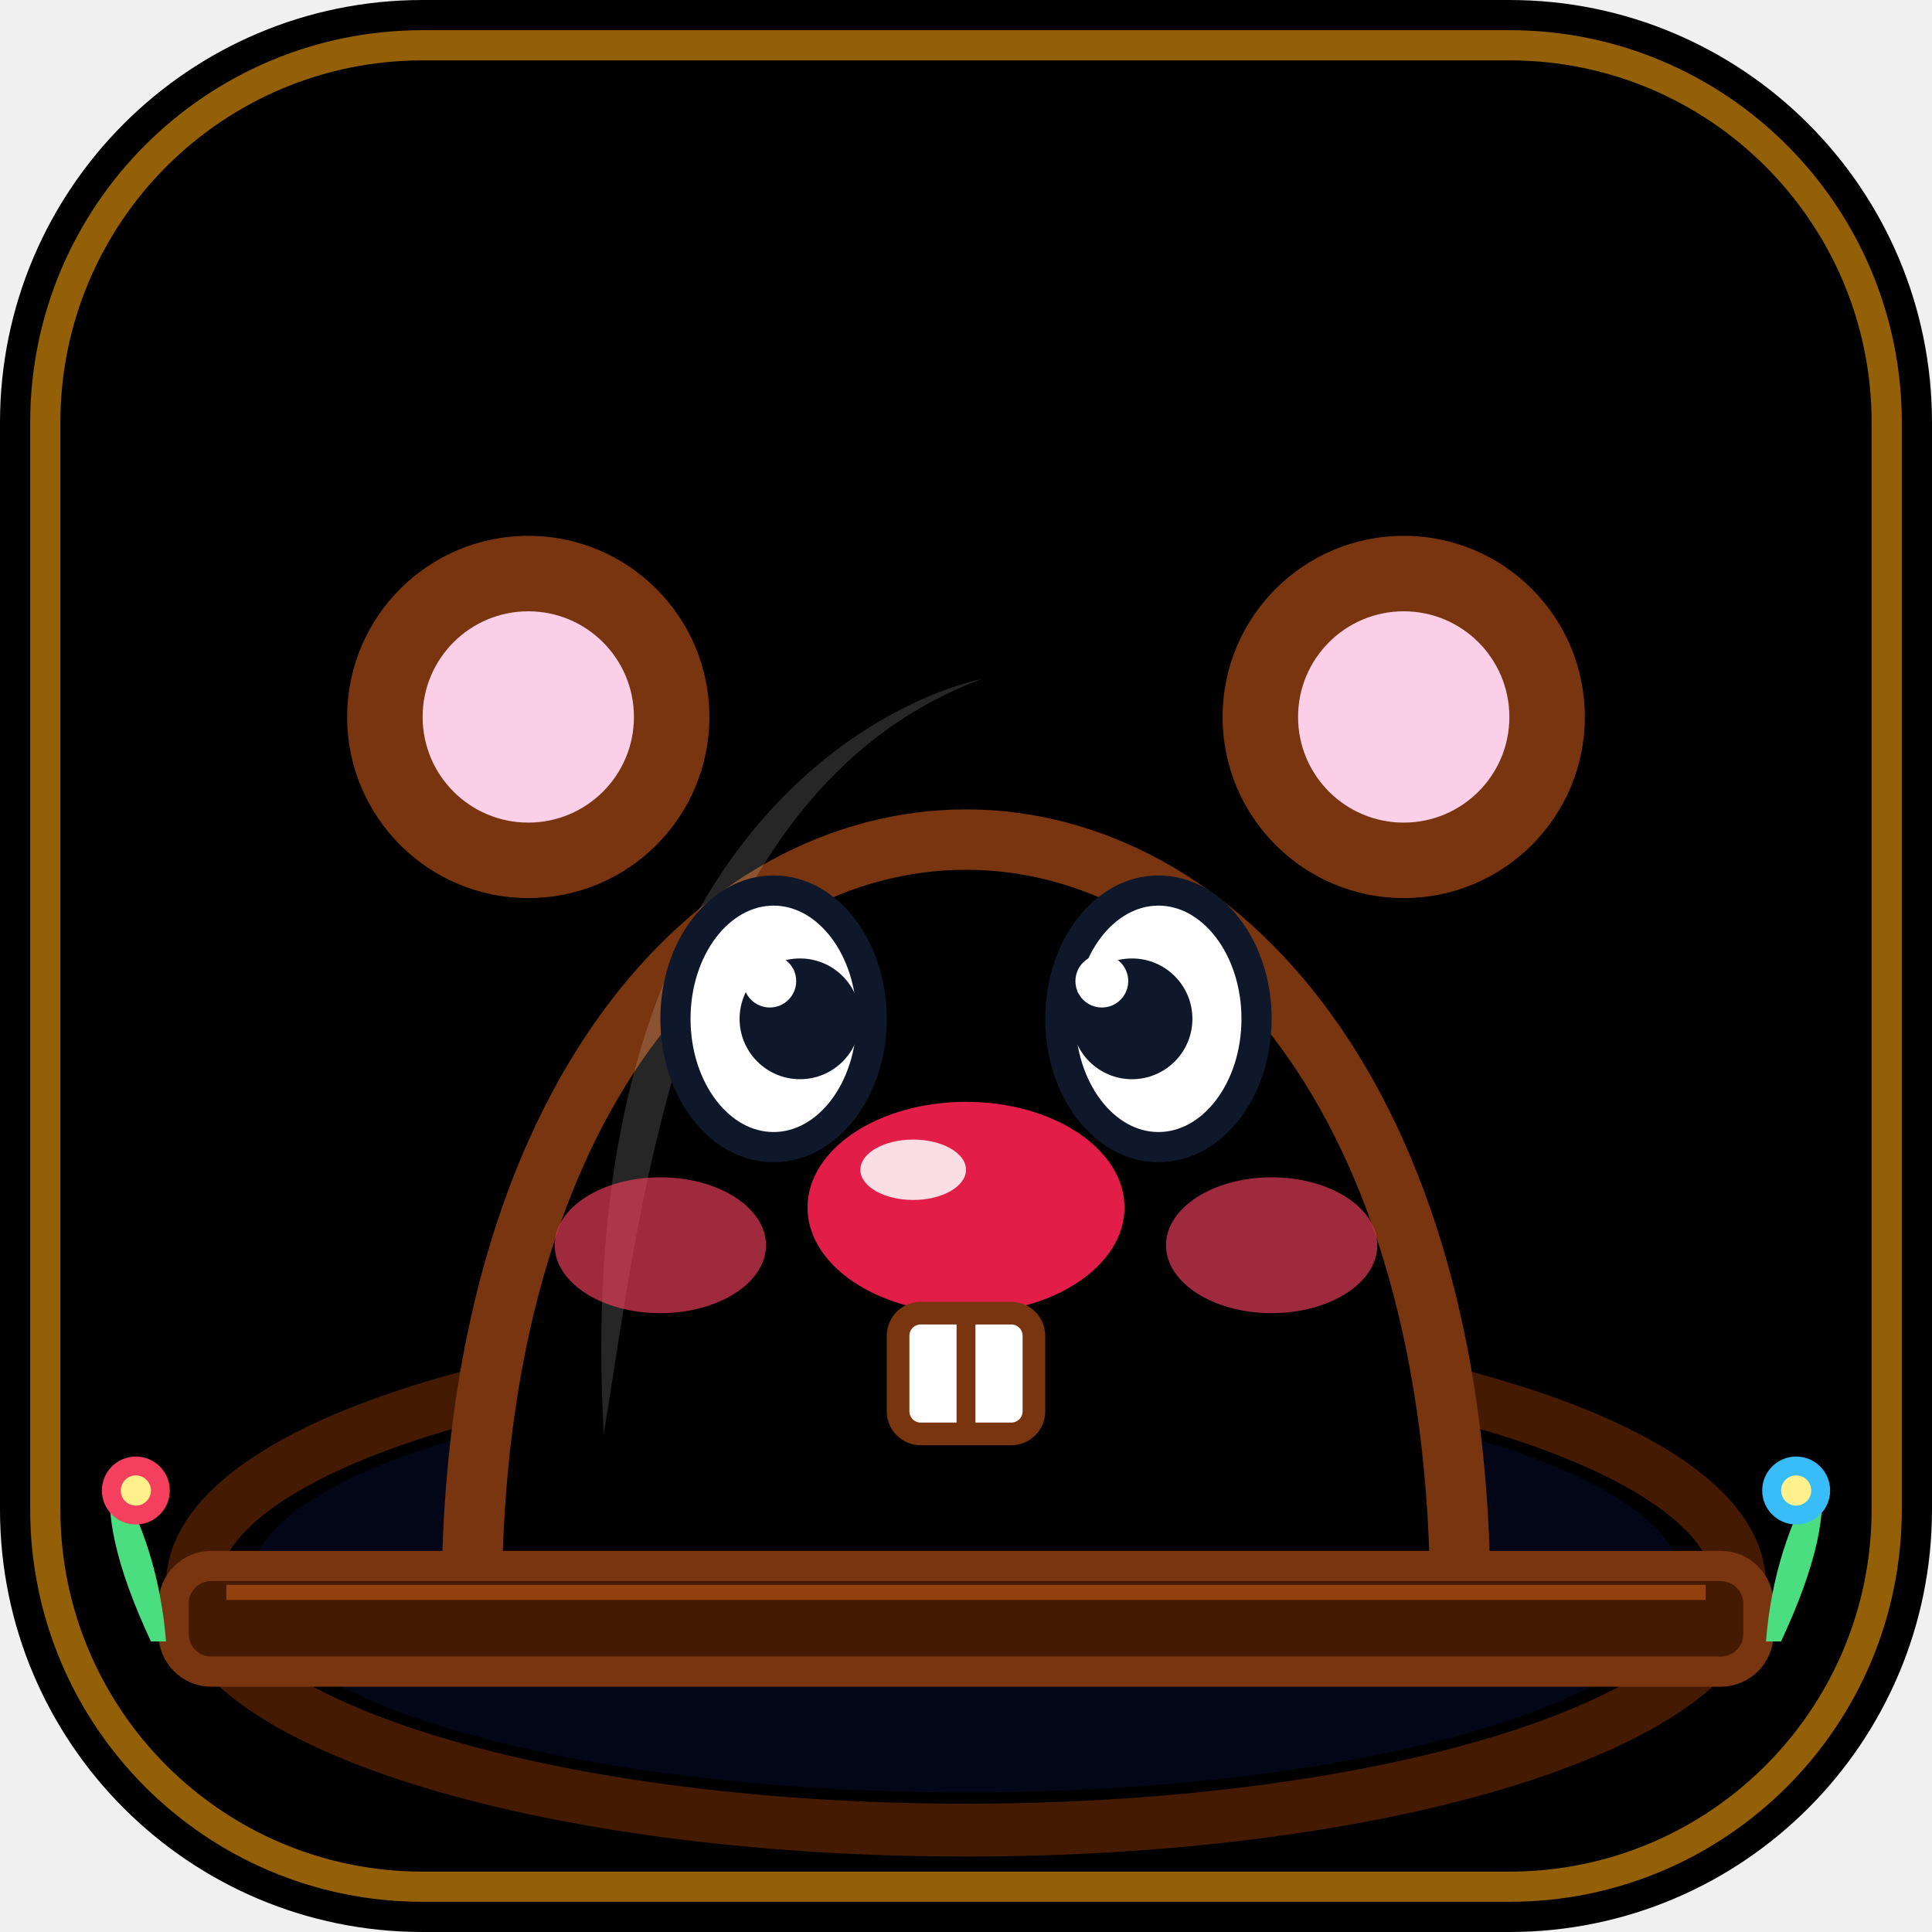
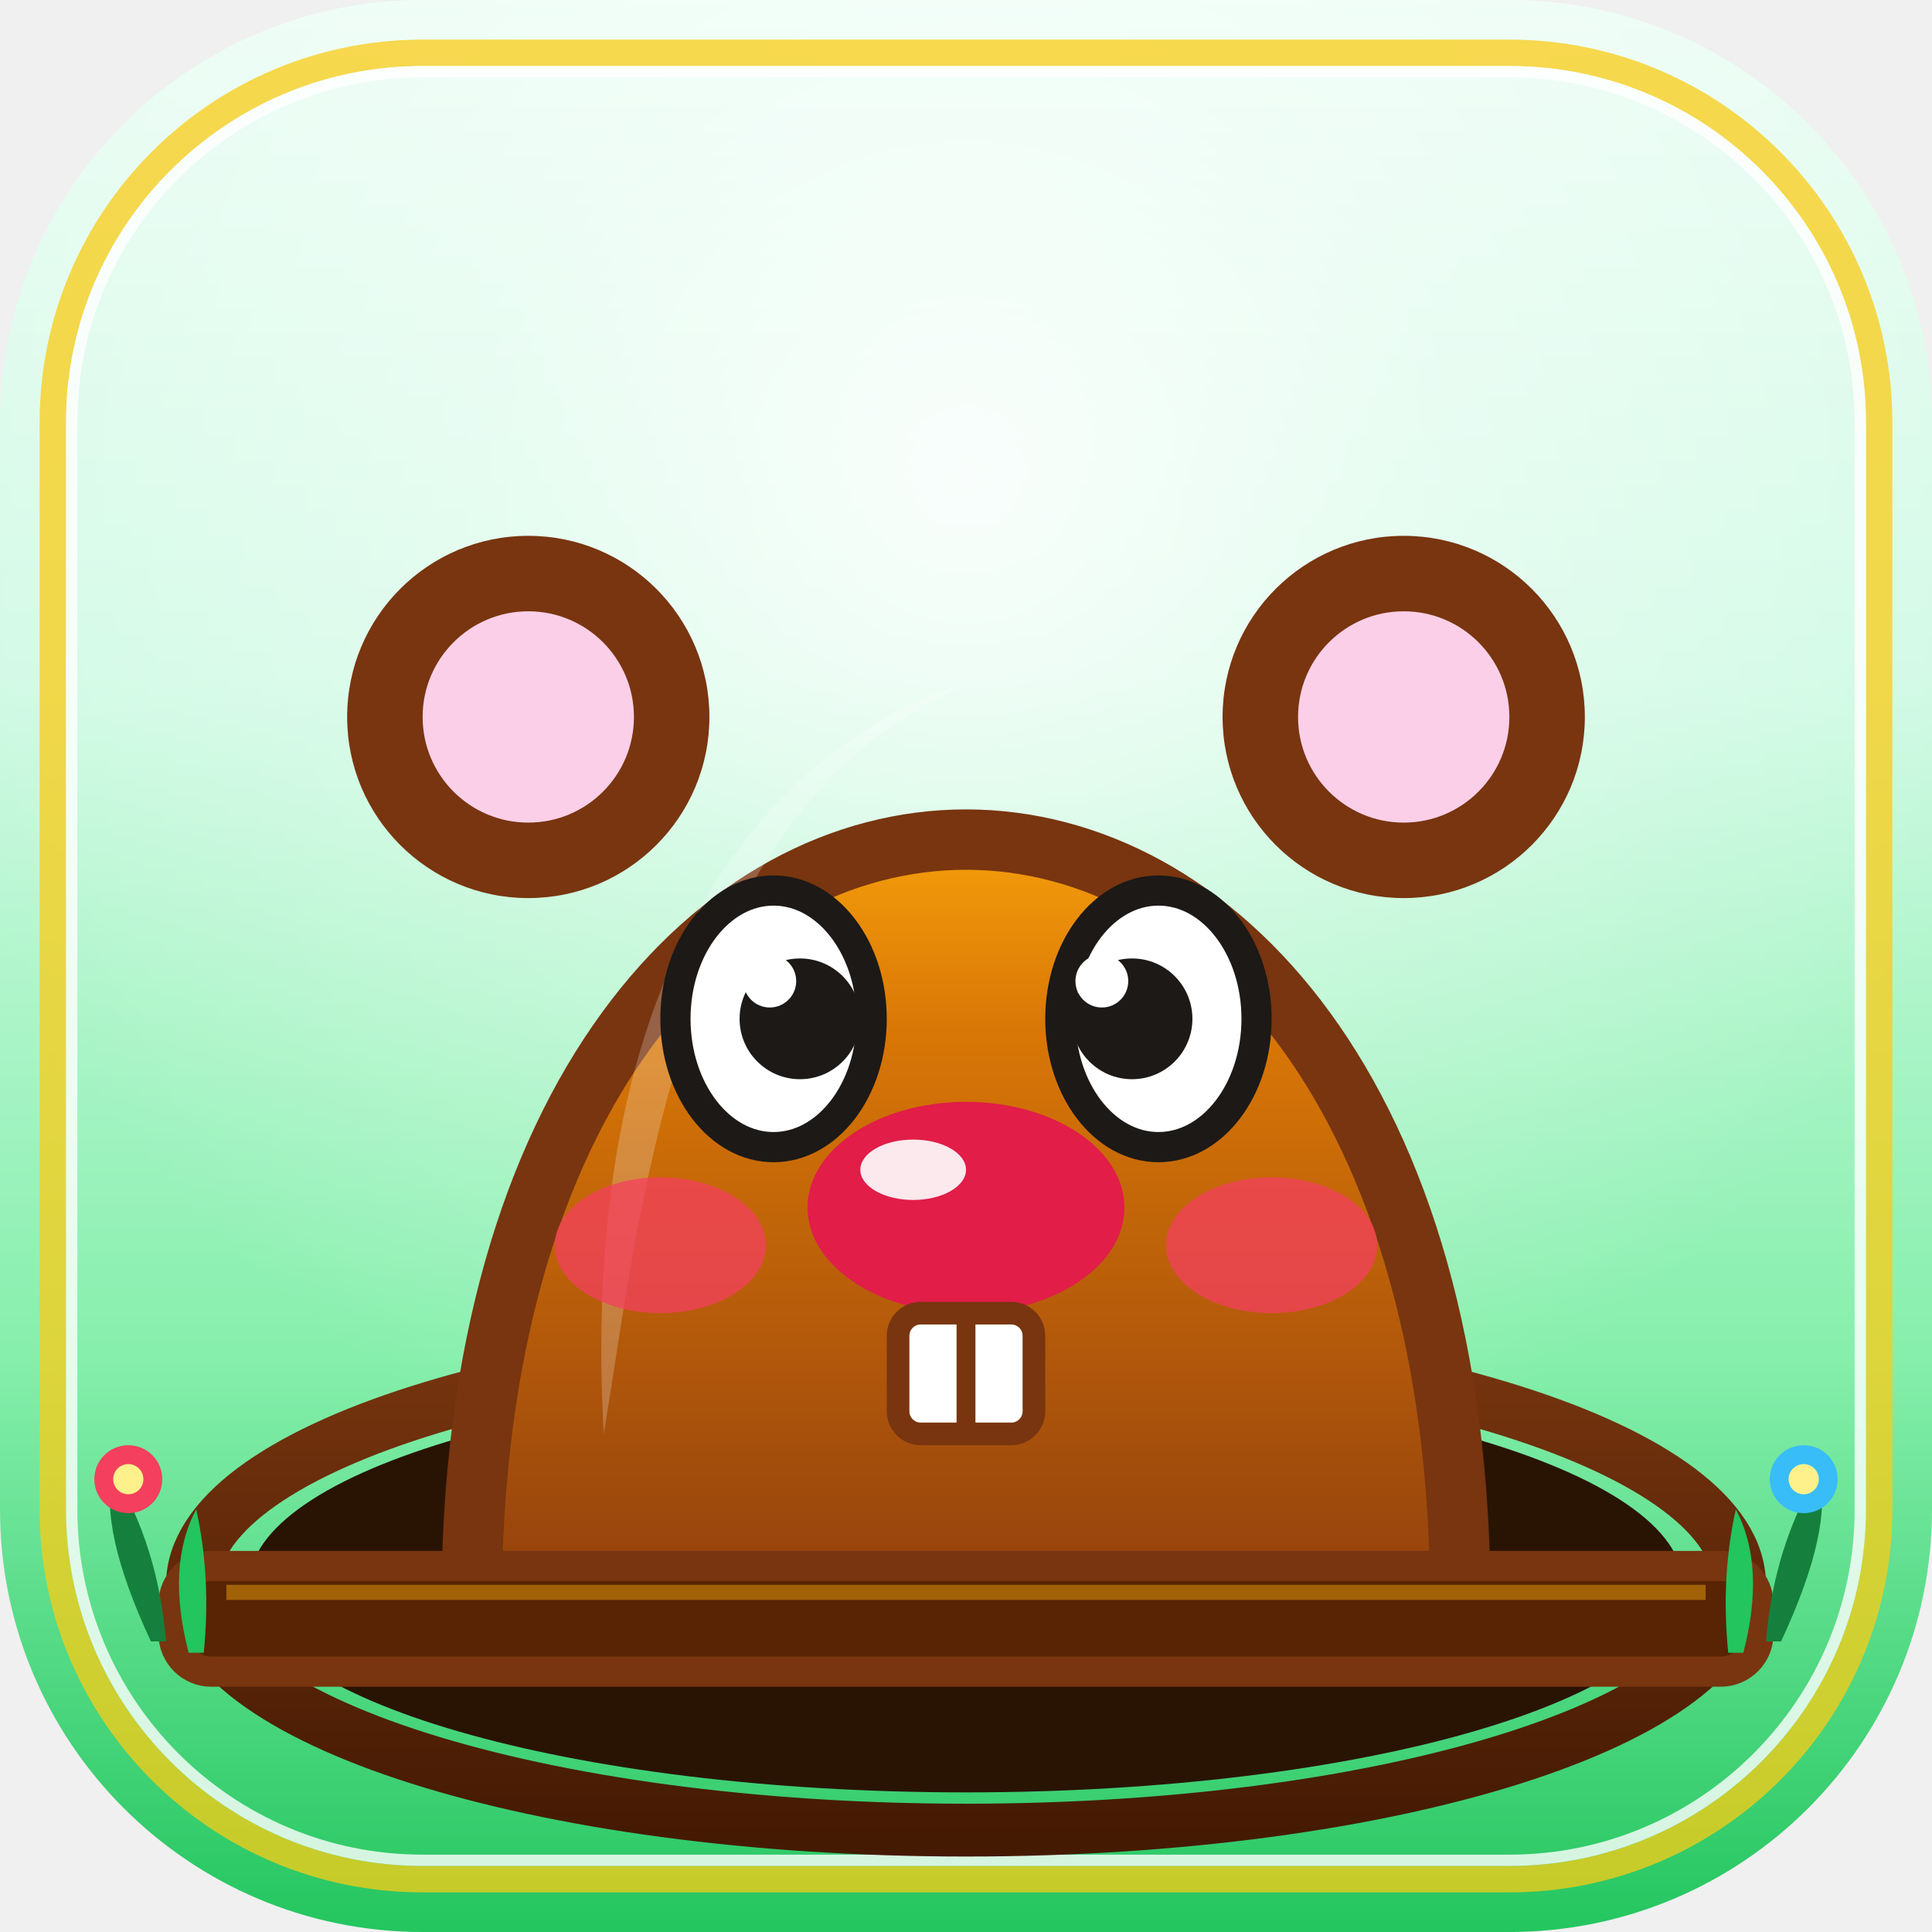
<svg xmlns="http://www.w3.org/2000/svg" viewBox="0 0 512 512" width="100%" height="100%">
  <defs>
    <linearGradient id="bg" x1="0" y1="0" x2="0" y2="1">
-       <stop offset="0%" stopColor="#1e293b" />
-       <stop offset="100%" stopColor="#090d16" />
+       <stop offset="0%" stop-color="#ecfdf5" />
+       <stop offset="35%" stop-color="#d1fae5" />
+       <stop offset="70%" stop-color="#86efac" />
+       <stop offset="100%" stop-color="#22c55e" />
    </linearGradient>
+     <radialGradient id="sun-glow" cx="50%" cy="25%" r="55%">
+       <stop offset="0%" stop-color="#ffffff" stop-opacity="0.85" />
+       <stop offset="45%" stop-color="#ffffff" stop-opacity="0.35" />
+       <stop offset="100%" stop-color="#ffffff" stop-opacity="0" />
+     </radialGradient>
    <linearGradient id="mole-body" x1="0" y1="0" x2="0" y2="1">
-       <stop offset="0%" stopColor="#d97706" />
-       <stop offset="100%" stopColor="#92400e" />
+       <stop offset="0%" stop-color="#f59e0b" />
+       <stop offset="25%" stop-color="#d97706" />
+       <stop offset="100%" stop-color="#92400e" />
+     </linearGradient>
+     <linearGradient id="hole-rim" x1="0" y1="0" x2="0" y2="1">
+       <stop offset="0%" stop-color="#78350f" />
+       <stop offset="100%" stop-color="#451a03" />
    </linearGradient>
  </defs>
  <rect width="512" height="512" rx="112" fill="url(#bg)" />
-   <rect x="12" y="12" width="488" height="488" rx="100" fill="none" stroke="#f59e0b" stroke-width="8" opacity="0.6" />
-   <ellipse cx="256" cy="420" rx="190" ry="55" fill="#020617" />
-   <ellipse cx="256" cy="420" rx="205" ry="65" fill="none" stroke="#451a03" stroke-width="14" />
+   <rect width="512" height="512" rx="112" fill="url(#sun-glow)" />
+   <rect x="14" y="14" width="484" height="484" rx="98" fill="none" stroke="#facc15" stroke-width="7" opacity="0.75" />
+   <rect x="19" y="19" width="474" height="474" rx="93" fill="none" stroke="#ffffff" stroke-width="3" opacity="0.8" />
+   <ellipse cx="256" cy="420" rx="190" ry="55" fill="#291404" />
+   <ellipse cx="256" cy="420" rx="205" ry="65" fill="none" stroke="url(#hole-rim)" stroke-width="14" />
  <circle cx="140" cy="190" r="48" fill="#78350f" />
  <circle cx="140" cy="190" r="28" fill="#fbcfe8" />
  <circle cx="372" cy="190" r="48" fill="#78350f" />
  <circle cx="372" cy="190" r="28" fill="#fbcfe8" />
  <path d="M 125 425 C 125 155, 387 155, 387 425 Z" fill="url(#mole-body)" stroke="#78350f" stroke-width="16" stroke-linejoin="round" />
-   <path d="M 160 380 C 150 200, 260 180, 260 180 C 180 210, 170 320, 160 380 Z" fill="#ffffff" opacity="0.15" />
-   <ellipse cx="175" cy="330" rx="28" ry="18" fill="#f43f5e" opacity="0.65" />
-   <ellipse cx="337" cy="330" rx="28" ry="18" fill="#f43f5e" opacity="0.65" />
-   <ellipse cx="205" cy="270" rx="26" ry="34" fill="#ffffff" stroke="#0f172a" stroke-width="8" />
-   <circle cx="212" cy="270" r="16" fill="#0f172a" />
+   <path d="M 160 380 C 150 200, 260 180, 260 180 C 180 210, 170 320, 160 380 Z" fill="#ffffff" opacity="0.22" />
+   <ellipse cx="175" cy="330" rx="28" ry="18" fill="#f43f5e" opacity="0.75" />
+   <ellipse cx="337" cy="330" rx="28" ry="18" fill="#f43f5e" opacity="0.75" />
+   <ellipse cx="205" cy="270" rx="26" ry="34" fill="#ffffff" stroke="#1c1917" stroke-width="8" />
+   <circle cx="212" cy="270" r="16" fill="#1c1917" />
  <circle cx="204" cy="260" r="7" fill="#ffffff" />
-   <ellipse cx="307" cy="270" rx="26" ry="34" fill="#ffffff" stroke="#0f172a" stroke-width="8" />
-   <circle cx="300" cy="270" r="16" fill="#0f172a" />
+   <ellipse cx="307" cy="270" rx="26" ry="34" fill="#ffffff" stroke="#1c1917" stroke-width="8" />
+   <circle cx="300" cy="270" r="16" fill="#1c1917" />
  <circle cx="292" cy="260" r="7" fill="#ffffff" />
  <ellipse cx="256" cy="320" rx="42" ry="28" fill="#e11d48" />
-   <ellipse cx="242" cy="310" rx="14" ry="8" fill="#ffffff" opacity="0.85" />
+   <ellipse cx="242" cy="310" rx="14" ry="8" fill="#ffffff" opacity="0.9" />
  <rect x="238" y="348" width="36" height="32" rx="6" fill="#ffffff" stroke="#78350f" stroke-width="6" />
  <line x1="256" y1="348" x2="256" y2="380" stroke="#78350f" stroke-width="5" />
-   <rect x="46" y="415" width="420" height="28" rx="10" fill="#451a03" stroke="#78350f" stroke-width="8" />
-   <line x1="60" y1="422" x2="452" y2="422" stroke="#92400e" stroke-width="4" />
-   <path d="M 40 435 Q 26 405, 30 390 Q 42 410, 44 435" fill="#4ade80" />
-   <circle cx="36" cy="395" r="9" fill="#f43f5e" />
-   <circle cx="36" cy="395" r="4" fill="#fef08a" />
-   <path d="M 472 435 Q 486 405, 482 390 Q 470 410, 468 435" fill="#4ade80" />
-   <circle cx="476" cy="395" r="9" fill="#38bdf8" />
-   <circle cx="476" cy="395" r="4" fill="#fef08a" />
+   <rect x="46" y="415" width="420" height="28" rx="10" fill="#582404" stroke="#78350f" stroke-width="8" />
+   <line x1="60" y1="422" x2="452" y2="422" stroke="#a16207" stroke-width="4" />
+   <path d="M 40 435 Q 26 405, 30 390 Q 42 410, 44 435" fill="#15803d" />
+   <path d="M 50 438 Q 44 415, 52 400 Q 56 418, 54 438" fill="#22c55e" />
+   <circle cx="34" cy="392" r="9" fill="#f43f5e" />
+   <circle cx="34" cy="392" r="4" fill="#fef08a" />
+   <path d="M 472 435 Q 486 405, 482 390 Q 470 410, 468 435" fill="#15803d" />
+   <path d="M 462 438 Q 468 415, 460 400 Q 456 418, 458 438" fill="#22c55e" />
+   <circle cx="478" cy="392" r="9" fill="#38bdf8" />
+   <circle cx="478" cy="392" r="4" fill="#fef08a" />
</svg>
